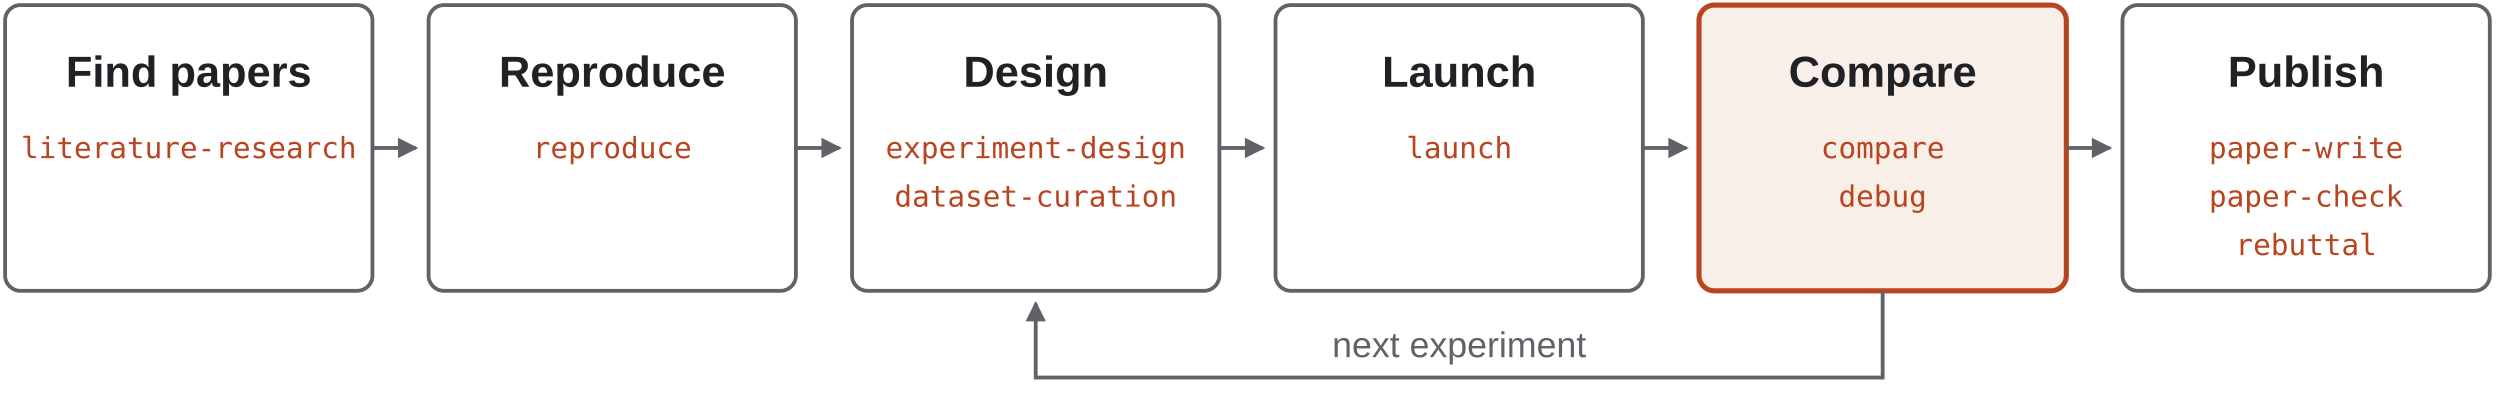
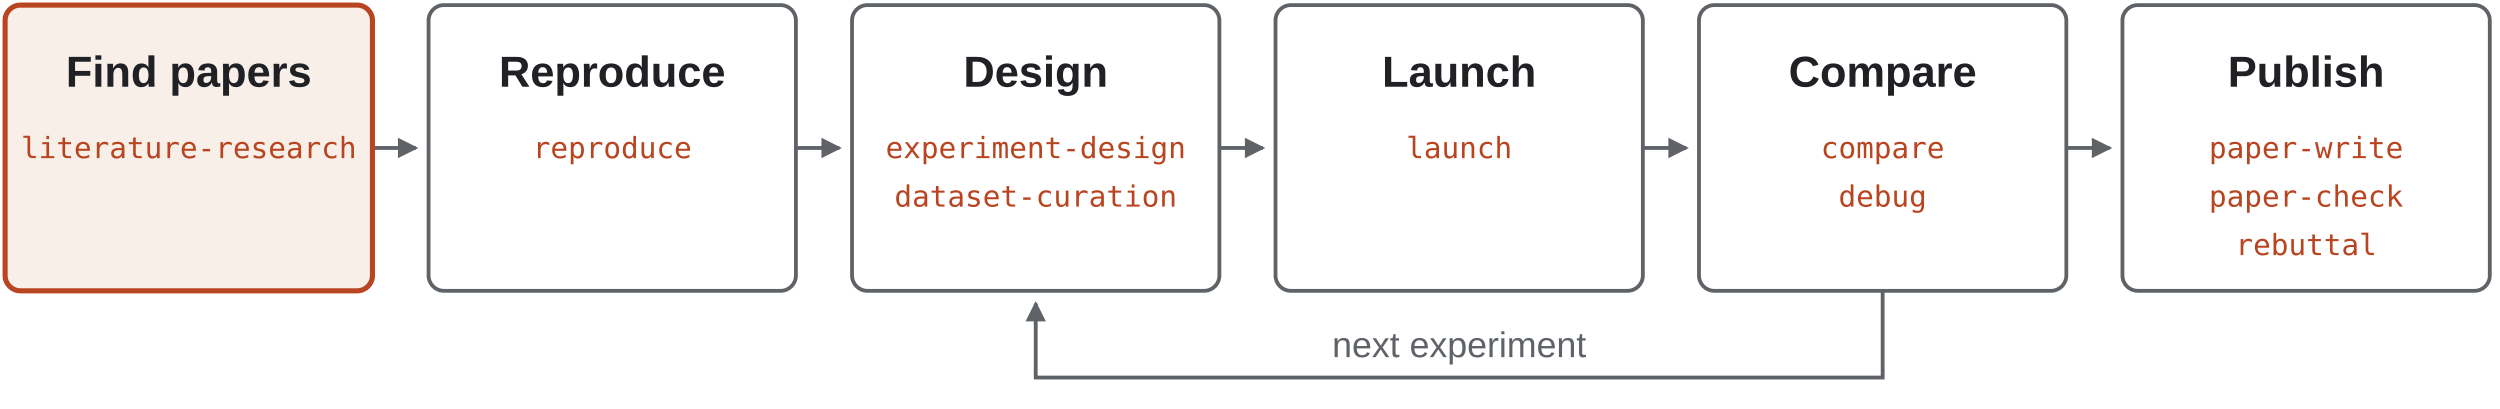
<svg xmlns="http://www.w3.org/2000/svg" width="980" height="160" viewBox="0 0 980 160" role="img" aria-labelledby="title desc">
  <defs>
+     <style>.hl{animation:walk 12s ease-in-out infinite}.loop{animation:loop 12s infinite}.loopt{animation:loopt 12s infinite}@keyframes walk{0%,7%{transform:translateX(0)}10%,17%{transform:translateX(166px)}20%,27%{transform:translateX(332px)}30%,37%{transform:translateX(498px)}40%,47%{transform:translateX(664px)}50%,57%{transform:translateX(332px)}60%,67%{transform:translateX(498px)}70%,77%{transform:translateX(664px)}80%,95%{transform:translateX(830px);opacity:1}99%{transform:translateX(830px);opacity:0}100%{transform:translateX(0);opacity:0}}@keyframes loop{0%,44%,56%,100%{stroke:#5f6368}47%,53%{stroke:#b84420}}@keyframes loopt{0%,44%,56%,100%{fill:#5f6368}47%,53%{fill:#b84420}}@media (prefers-reduced-motion:reduce){.hl{animation:none;transform:translateX(664px)}.loop,.loopt{animation:none}}</style>
    <marker id="a" markerWidth="8" markerHeight="8" refX="7" refY="4" orient="auto" markerUnits="userSpaceOnUse">
      <path d="M0 0l8 4-8 4z" fill="#5f6368" />
    </marker>
  </defs>
  <g fill="none" stroke="#5f6368" stroke-width="1.5">
    <rect x="2" y="2" width="144" height="112" rx="6" />
    <rect x="168" y="2" width="144" height="112" rx="6" />
    <rect x="334" y="2" width="144" height="112" rx="6" />
    <rect x="500" y="2" width="144" height="112" rx="6" />
-     <rect x="666" y="2" width="144" height="112" rx="6" fill="#f8efe9" stroke="#b84420" stroke-width="2" />
+     <rect x="666" y="2" width="144" height="112" rx="6" />
    <rect x="832" y="2" width="144" height="112" rx="6" />
    <path d="M146 58.0h17" marker-end="url(#a)" />
    <path d="M312 58.0h17" marker-end="url(#a)" />
    <path d="M478 58.0h17" marker-end="url(#a)" />
    <path d="M644 58.0h17" marker-end="url(#a)" />
    <path d="M810 58.0h17" marker-end="url(#a)" />
-     <path d="M738.0 114V148H406.0V119" marker-end="url(#a)" />
+     <path class="loop" d="M738.0 114V148H406.0V119" marker-end="url(#a)" />
  </g>
+   <rect class="hl" x="2" y="2" width="144" height="112" rx="6" fill="#f8efe9" stroke="#b84420" stroke-width="2" />
  <g text-anchor="middle">
    <text x="74.0" y="34" font-family="-apple-system,BlinkMacSystemFont,Segoe UI,Arial,sans-serif" font-size="17" font-weight="600" fill="#202124">Find papers</text>
    <text x="74.0" y="62" font-family="ui-monospace,SFMono-Regular,Menlo,Consolas,monospace" font-size="11.5" fill="#b84420">literature-research</text>
    <text x="240.0" y="34" font-family="-apple-system,BlinkMacSystemFont,Segoe UI,Arial,sans-serif" font-size="17" font-weight="600" fill="#202124">Reproduce</text>
    <text x="240.0" y="62" font-family="ui-monospace,SFMono-Regular,Menlo,Consolas,monospace" font-size="11.5" fill="#b84420">reproduce</text>
    <text x="406.0" y="34" font-family="-apple-system,BlinkMacSystemFont,Segoe UI,Arial,sans-serif" font-size="17" font-weight="600" fill="#202124">Design</text>
    <text x="406.0" y="62" font-family="ui-monospace,SFMono-Regular,Menlo,Consolas,monospace" font-size="11.5" fill="#b84420">experiment-design</text>
    <text x="406.0" y="81" font-family="ui-monospace,SFMono-Regular,Menlo,Consolas,monospace" font-size="11.5" fill="#b84420">dataset-curation</text>
    <text x="572.0" y="34" font-family="-apple-system,BlinkMacSystemFont,Segoe UI,Arial,sans-serif" font-size="17" font-weight="600" fill="#202124">Launch</text>
    <text x="572.0" y="62" font-family="ui-monospace,SFMono-Regular,Menlo,Consolas,monospace" font-size="11.5" fill="#b84420">launch</text>
    <text x="738.0" y="34" font-family="-apple-system,BlinkMacSystemFont,Segoe UI,Arial,sans-serif" font-size="17" font-weight="600" fill="#202124">Compare</text>
    <text x="738.0" y="62" font-family="ui-monospace,SFMono-Regular,Menlo,Consolas,monospace" font-size="11.5" fill="#b84420">compare</text>
    <text x="738.0" y="81" font-family="ui-monospace,SFMono-Regular,Menlo,Consolas,monospace" font-size="11.5" fill="#b84420">debug</text>
    <text x="904.0" y="34" font-family="-apple-system,BlinkMacSystemFont,Segoe UI,Arial,sans-serif" font-size="17" font-weight="600" fill="#202124">Publish</text>
    <text x="904.0" y="62" font-family="ui-monospace,SFMono-Regular,Menlo,Consolas,monospace" font-size="11.5" fill="#b84420">paper-write</text>
    <text x="904.0" y="81" font-family="ui-monospace,SFMono-Regular,Menlo,Consolas,monospace" font-size="11.5" fill="#b84420">paper-check</text>
    <text x="904.0" y="100" font-family="ui-monospace,SFMono-Regular,Menlo,Consolas,monospace" font-size="11.5" fill="#b84420">rebuttal</text>
-     <text x="572.0" y="140" font-family="-apple-system,BlinkMacSystemFont,Segoe UI,Arial,sans-serif" font-size="14" fill="#5f6368">next experiment</text>
+     <text class="loopt" x="572.0" y="140" font-family="-apple-system,BlinkMacSystemFont,Segoe UI,Arial,sans-serif" font-size="14" fill="#5f6368">next experiment</text>
  </g>
</svg>
